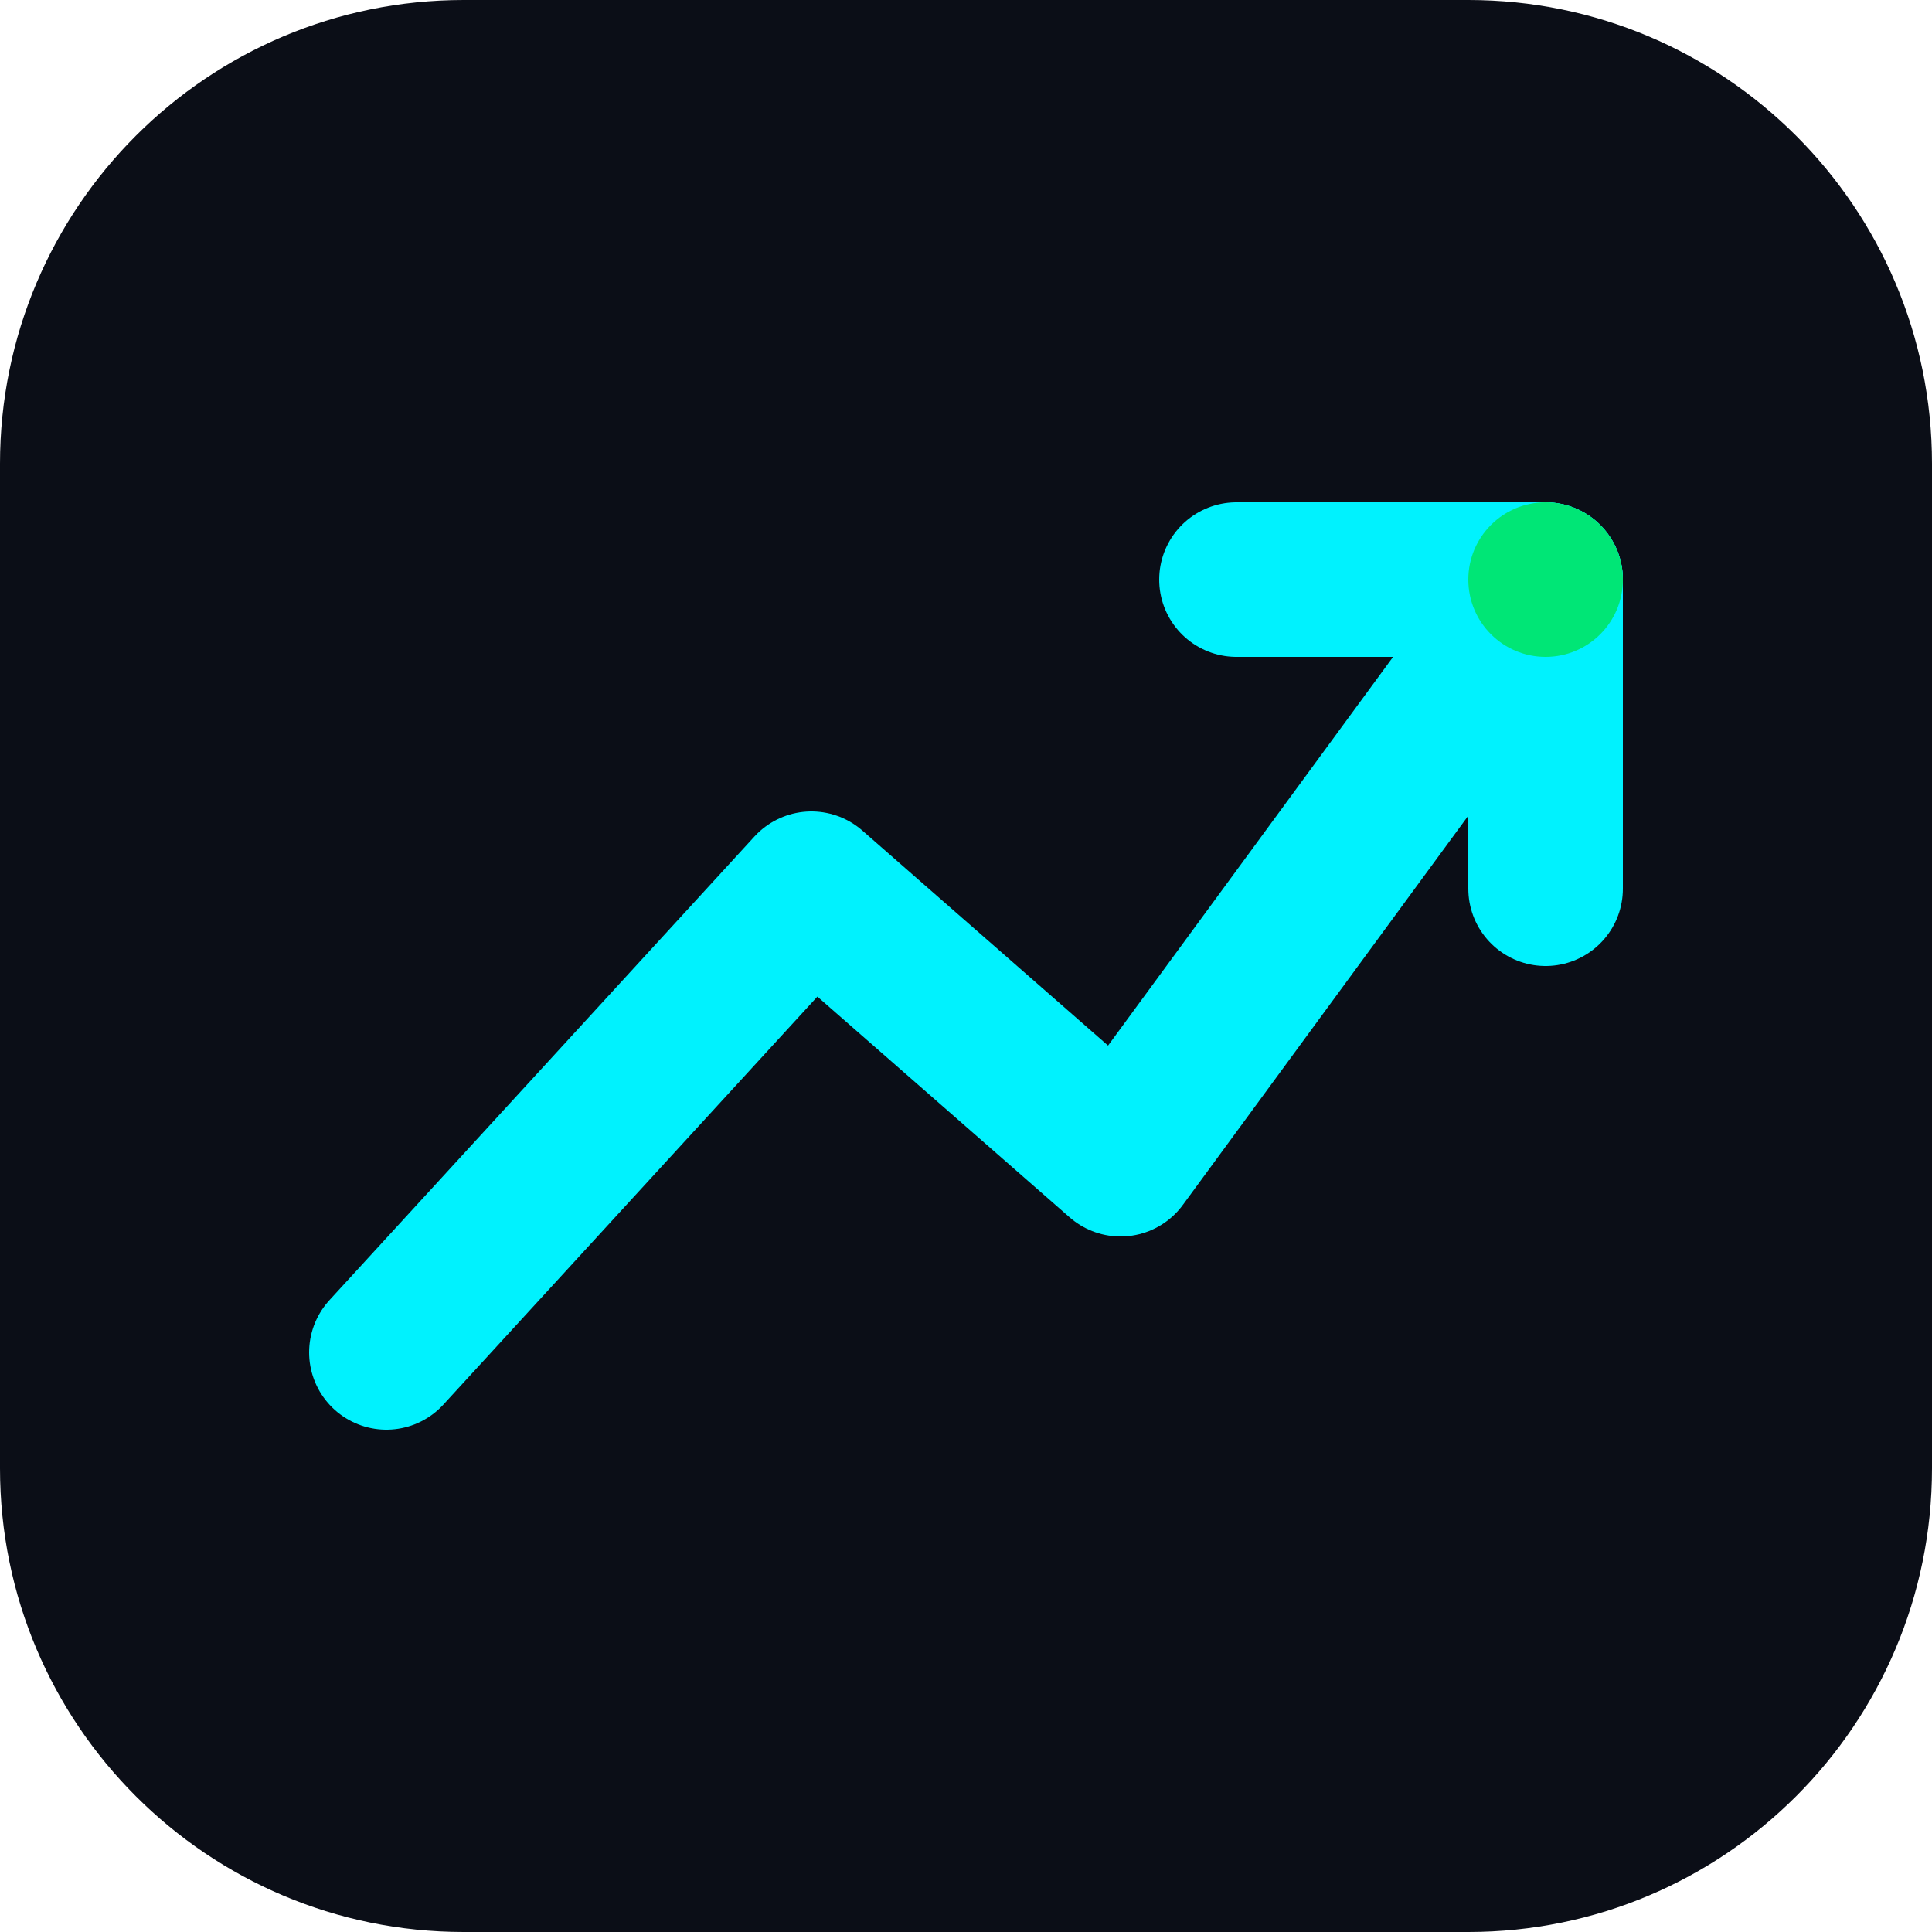
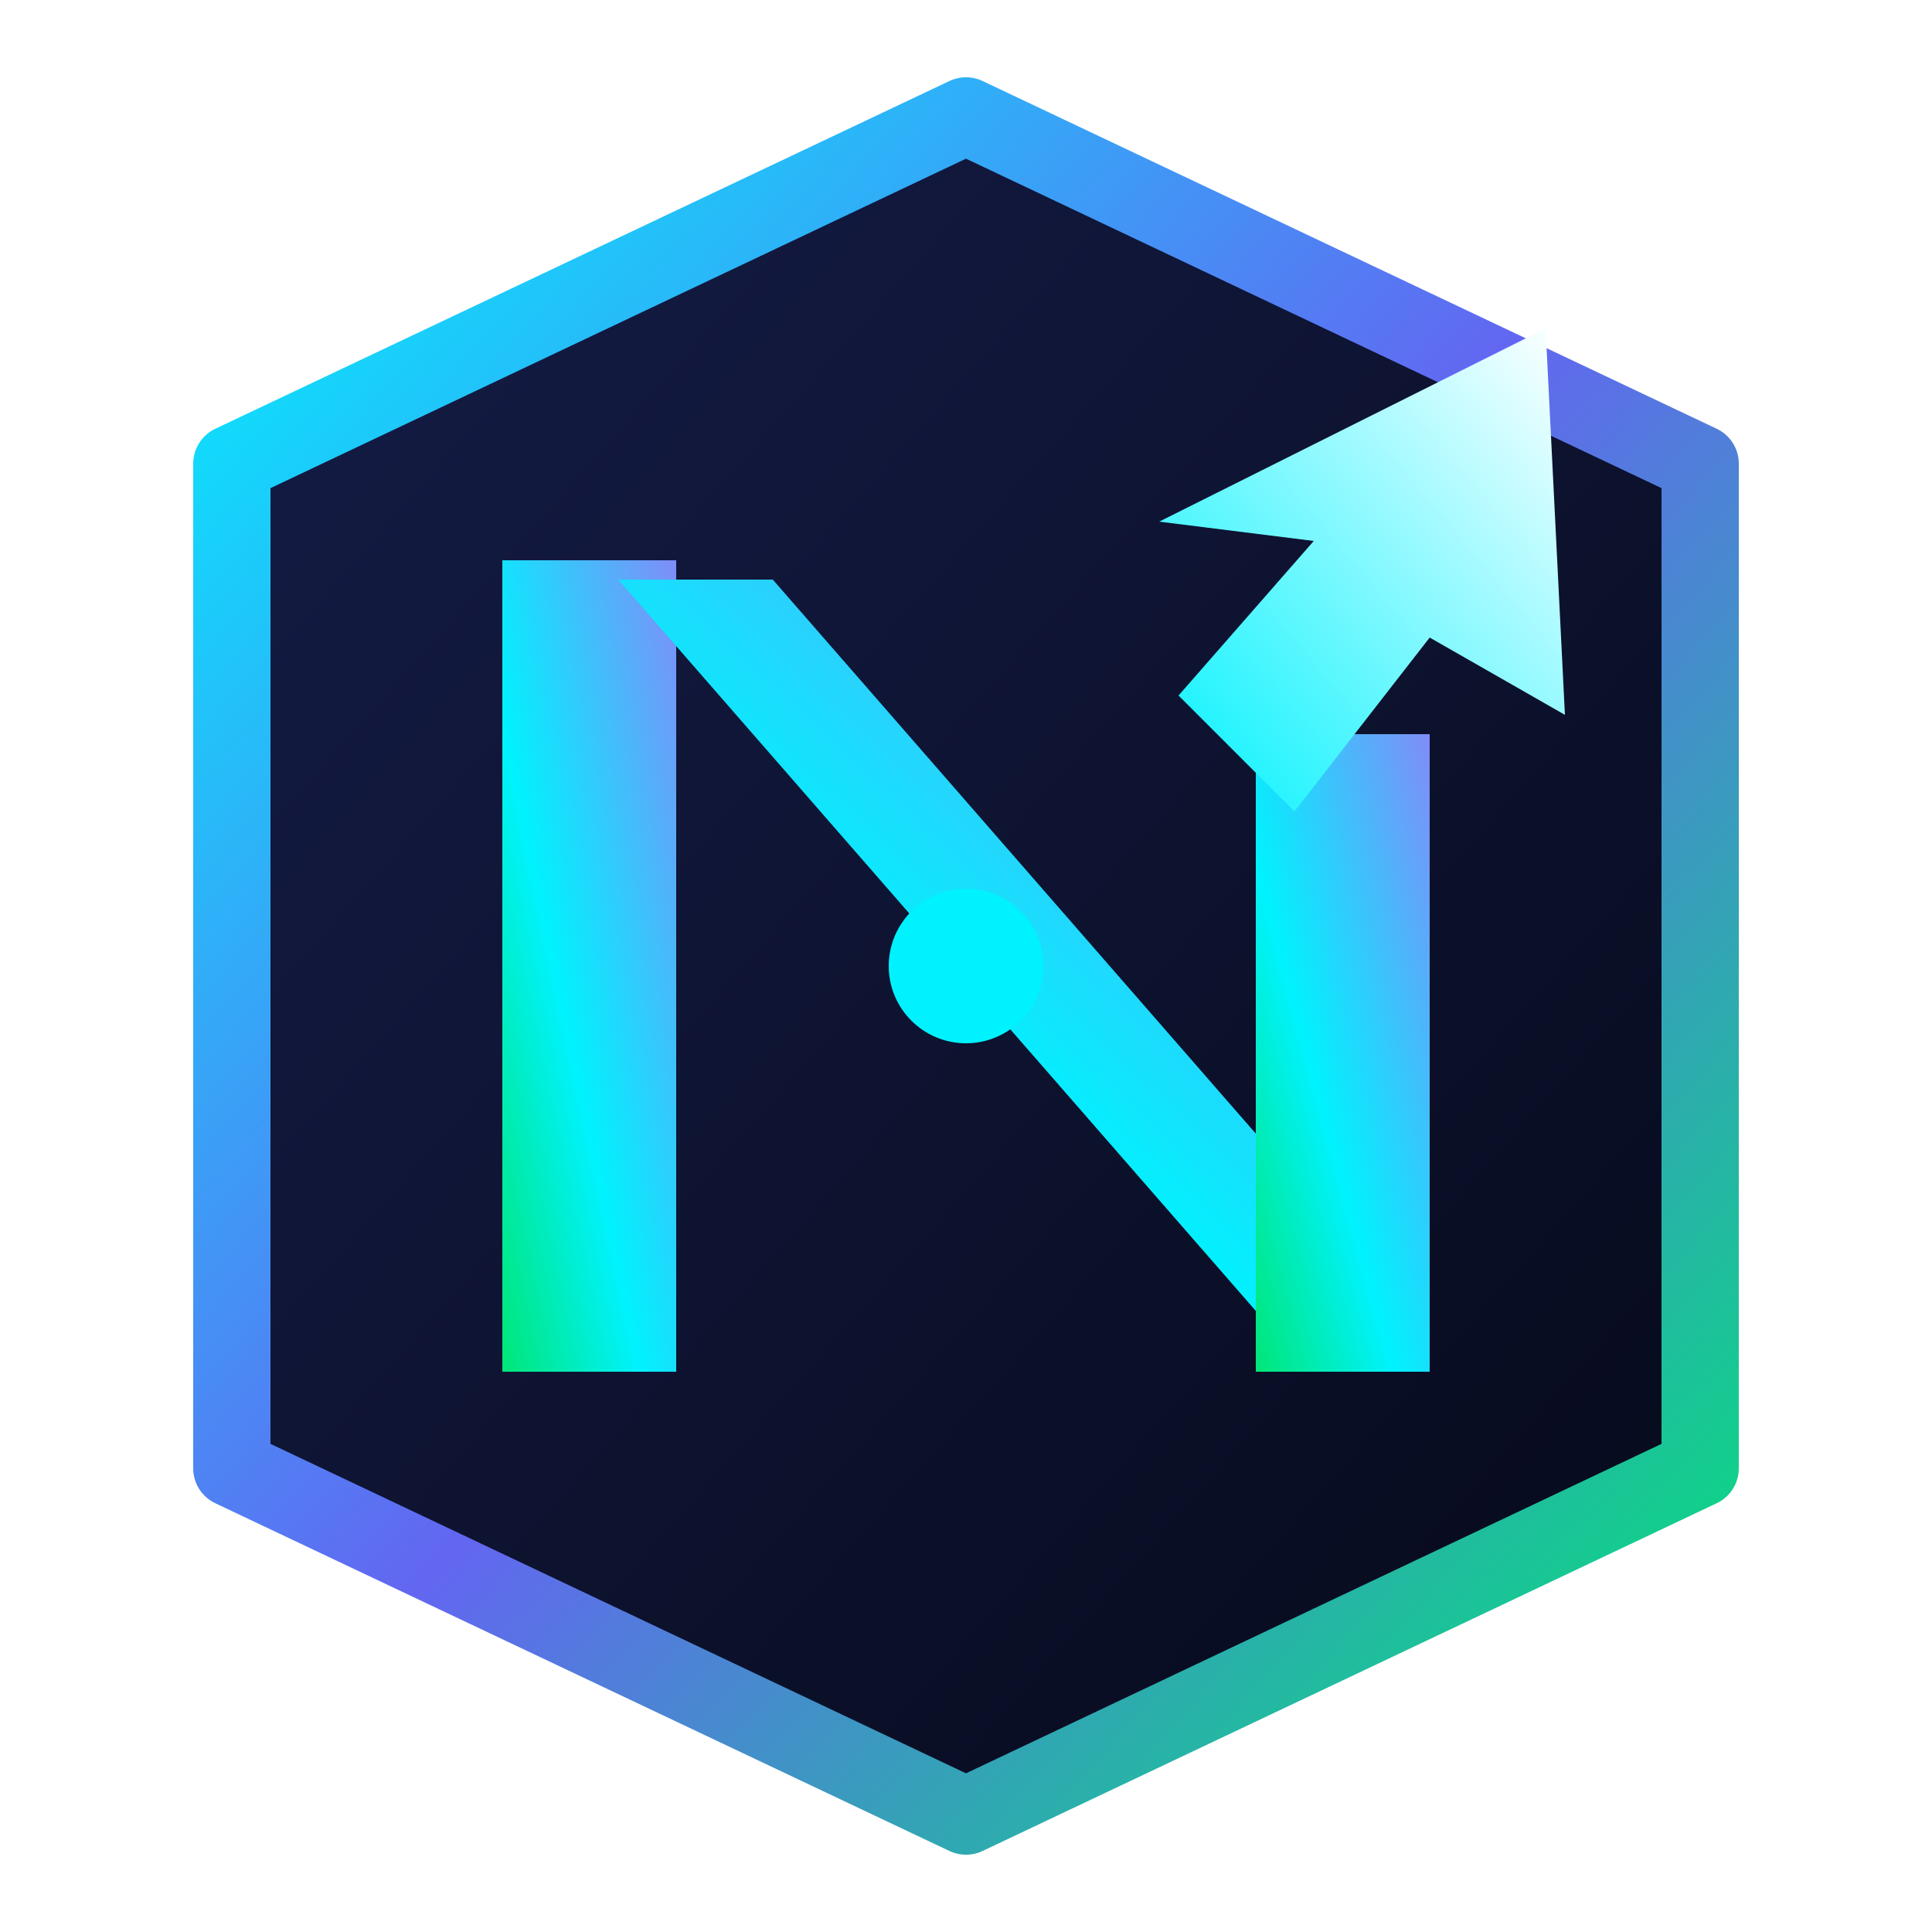
- <svg xmlns="http://www.w3.org/2000/svg" viewBox="0 0 100 100" fill="none">
-   <rect width="100" height="100" rx="24" fill="#0b0e17" />
-   <path d="M20 70 L42 46 L58 60 L80 30" stroke="#00f2fe" stroke-width="8" stroke-linecap="round" stroke-linejoin="round" />
-   <path d="M64 30 H80 V46" stroke="#00f2fe" stroke-width="8" stroke-linecap="round" stroke-linejoin="round" />
-   <circle cx="80" cy="30" r="4" fill="#00e676" />
+ <svg xmlns="http://www.w3.org/2000/svg" width="64" height="64" viewBox="0 0 100 100" fill="none">
+   <defs>
+     <linearGradient id="emblemBorder" x1="0%" y1="0%" x2="100%" y2="100%">
+       <stop offset="0%" stop-color="#00f2fe" />
+       <stop offset="50%" stop-color="#6366f1" />
+       <stop offset="100%" stop-color="#00e676" />
+     </linearGradient>
+     <linearGradient id="emblemBg" x1="0%" y1="0%" x2="100%" y2="100%">
+       <stop offset="0%" stop-color="#151d48" />
+       <stop offset="100%" stop-color="#060919" />
+     </linearGradient>
+     <linearGradient id="monogramN" x1="0%" y1="100%" x2="100%" y2="0%">
+       <stop offset="0%" stop-color="#00e676" />
+       <stop offset="40%" stop-color="#00f2fe" />
+       <stop offset="100%" stop-color="#818cf8" />
+     </linearGradient>
+     <linearGradient id="arrowG" x1="0%" y1="100%" x2="100%" y2="0%">
+       <stop offset="0%" stop-color="#00f2fe" />
+       <stop offset="100%" stop-color="#ffffff" />
+     </linearGradient>
+   </defs>
+   <polygon points="50,6 88,24 88,76 50,94 12,76 12,24" fill="url(#emblemBg)" stroke="url(#emblemBorder)" stroke-width="4" stroke-linejoin="round" />
+   <path d="M26 71 L26 29 L35 29 L35 71 Z" fill="url(#monogramN)" />
+   <path d="M32 30 L66 69 L74 69 L40 30 Z" fill="url(#monogramN)" />
+   <path d="M65 71 L65 38 L74 38 L74 71 Z" fill="url(#monogramN)" />
+   <path d="M60 27 L80 17 L81 37 L74 33 L67 42 L61 36 L68 28 Z" fill="url(#arrowG)" />
+   <circle cx="50" cy="50" r="4" fill="#00f2fe" />
</svg>
